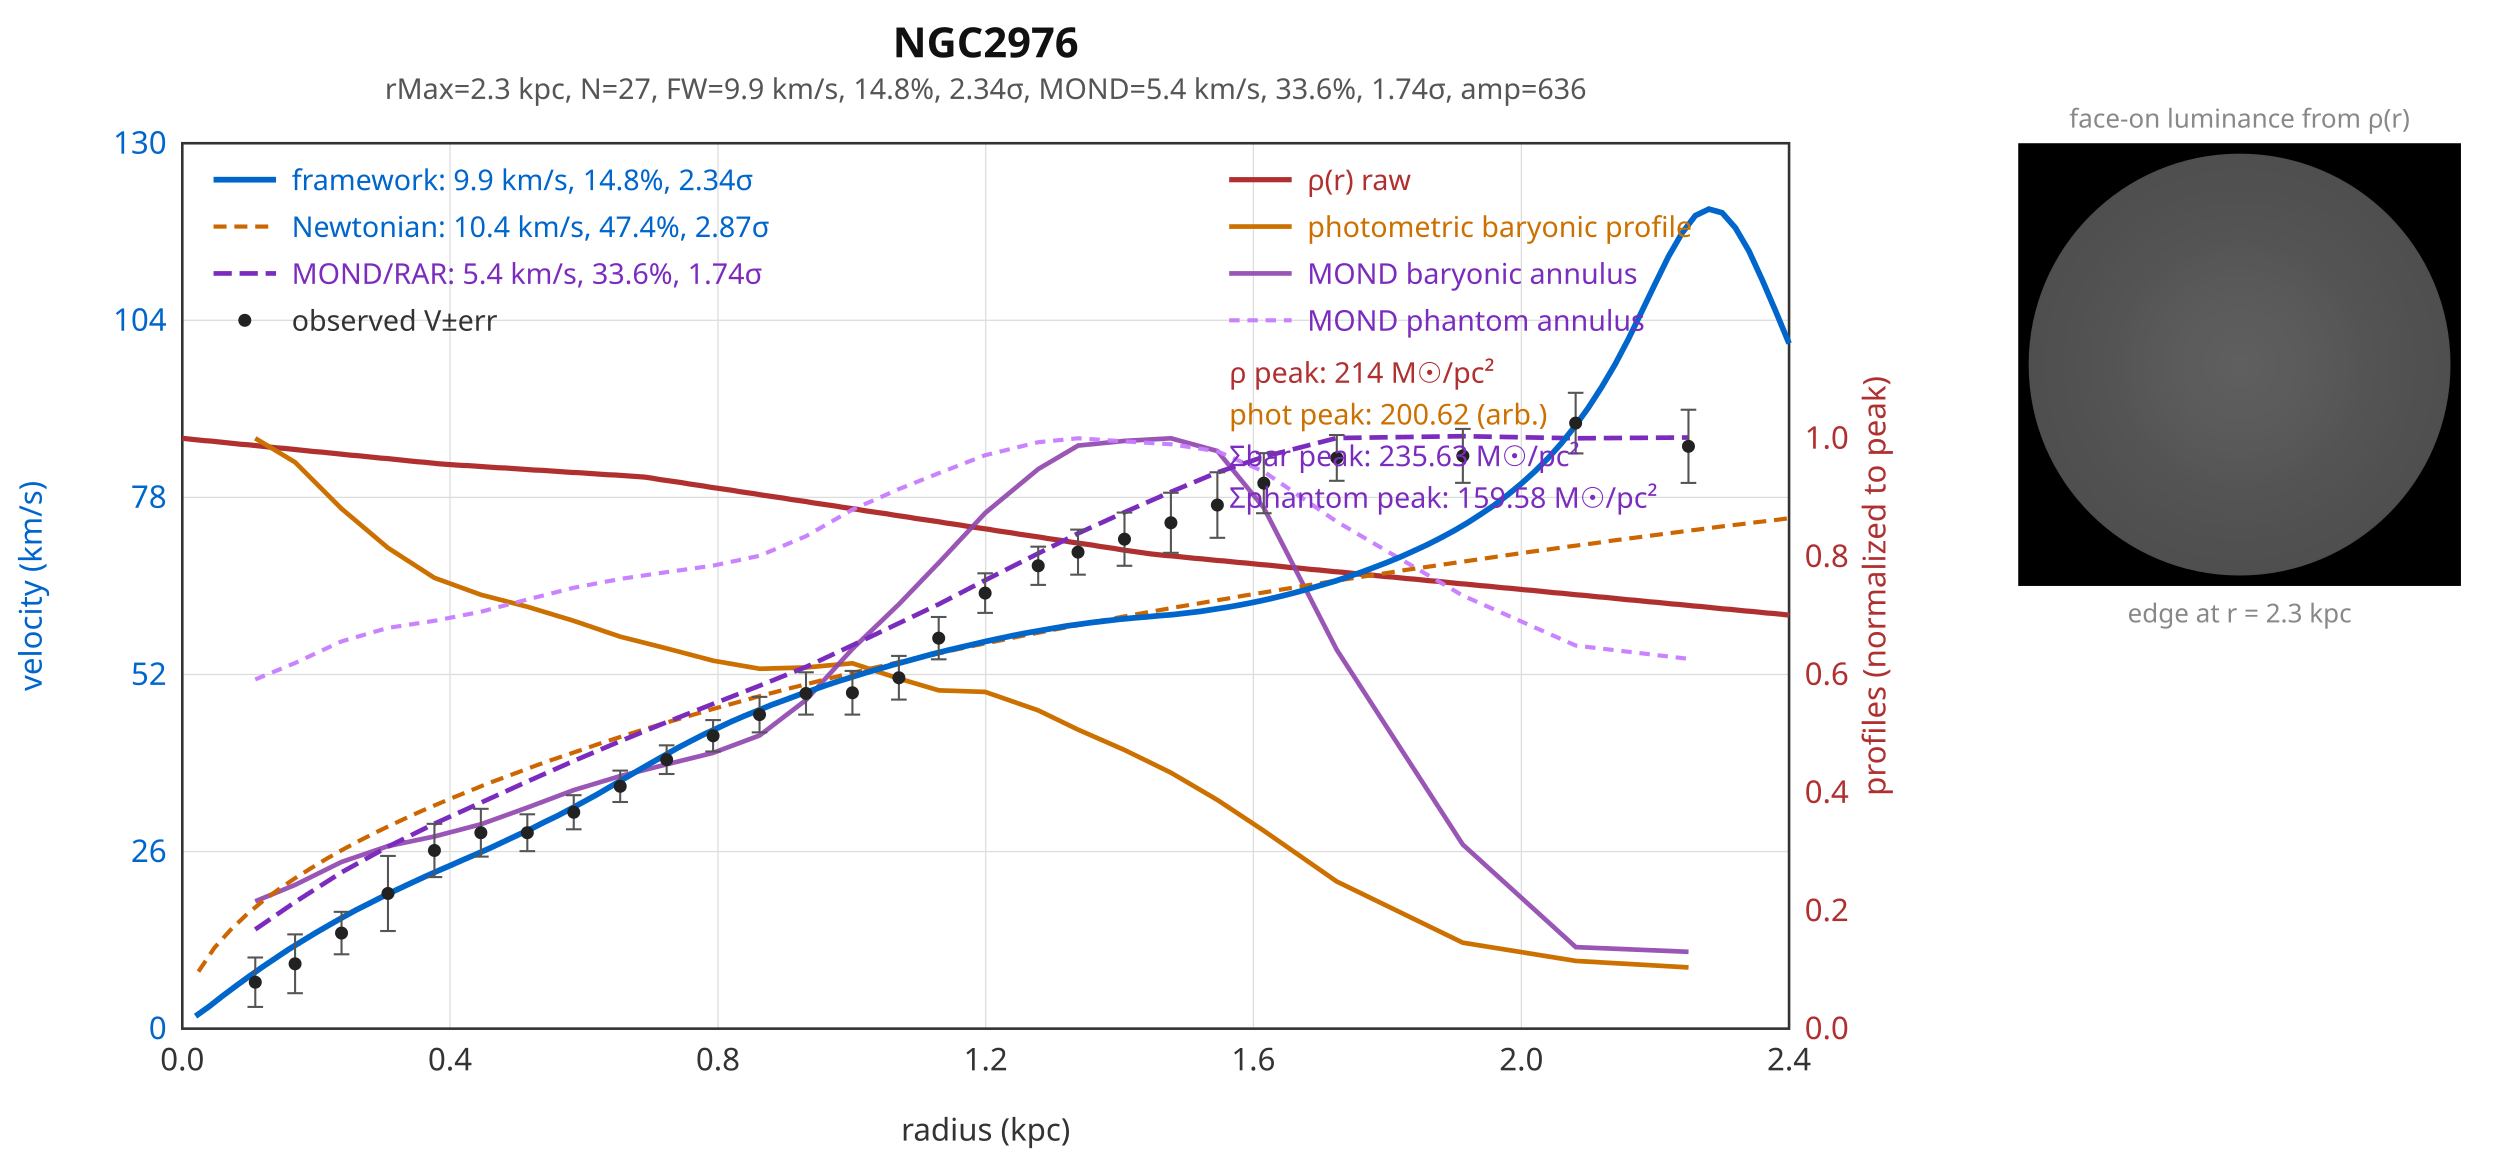
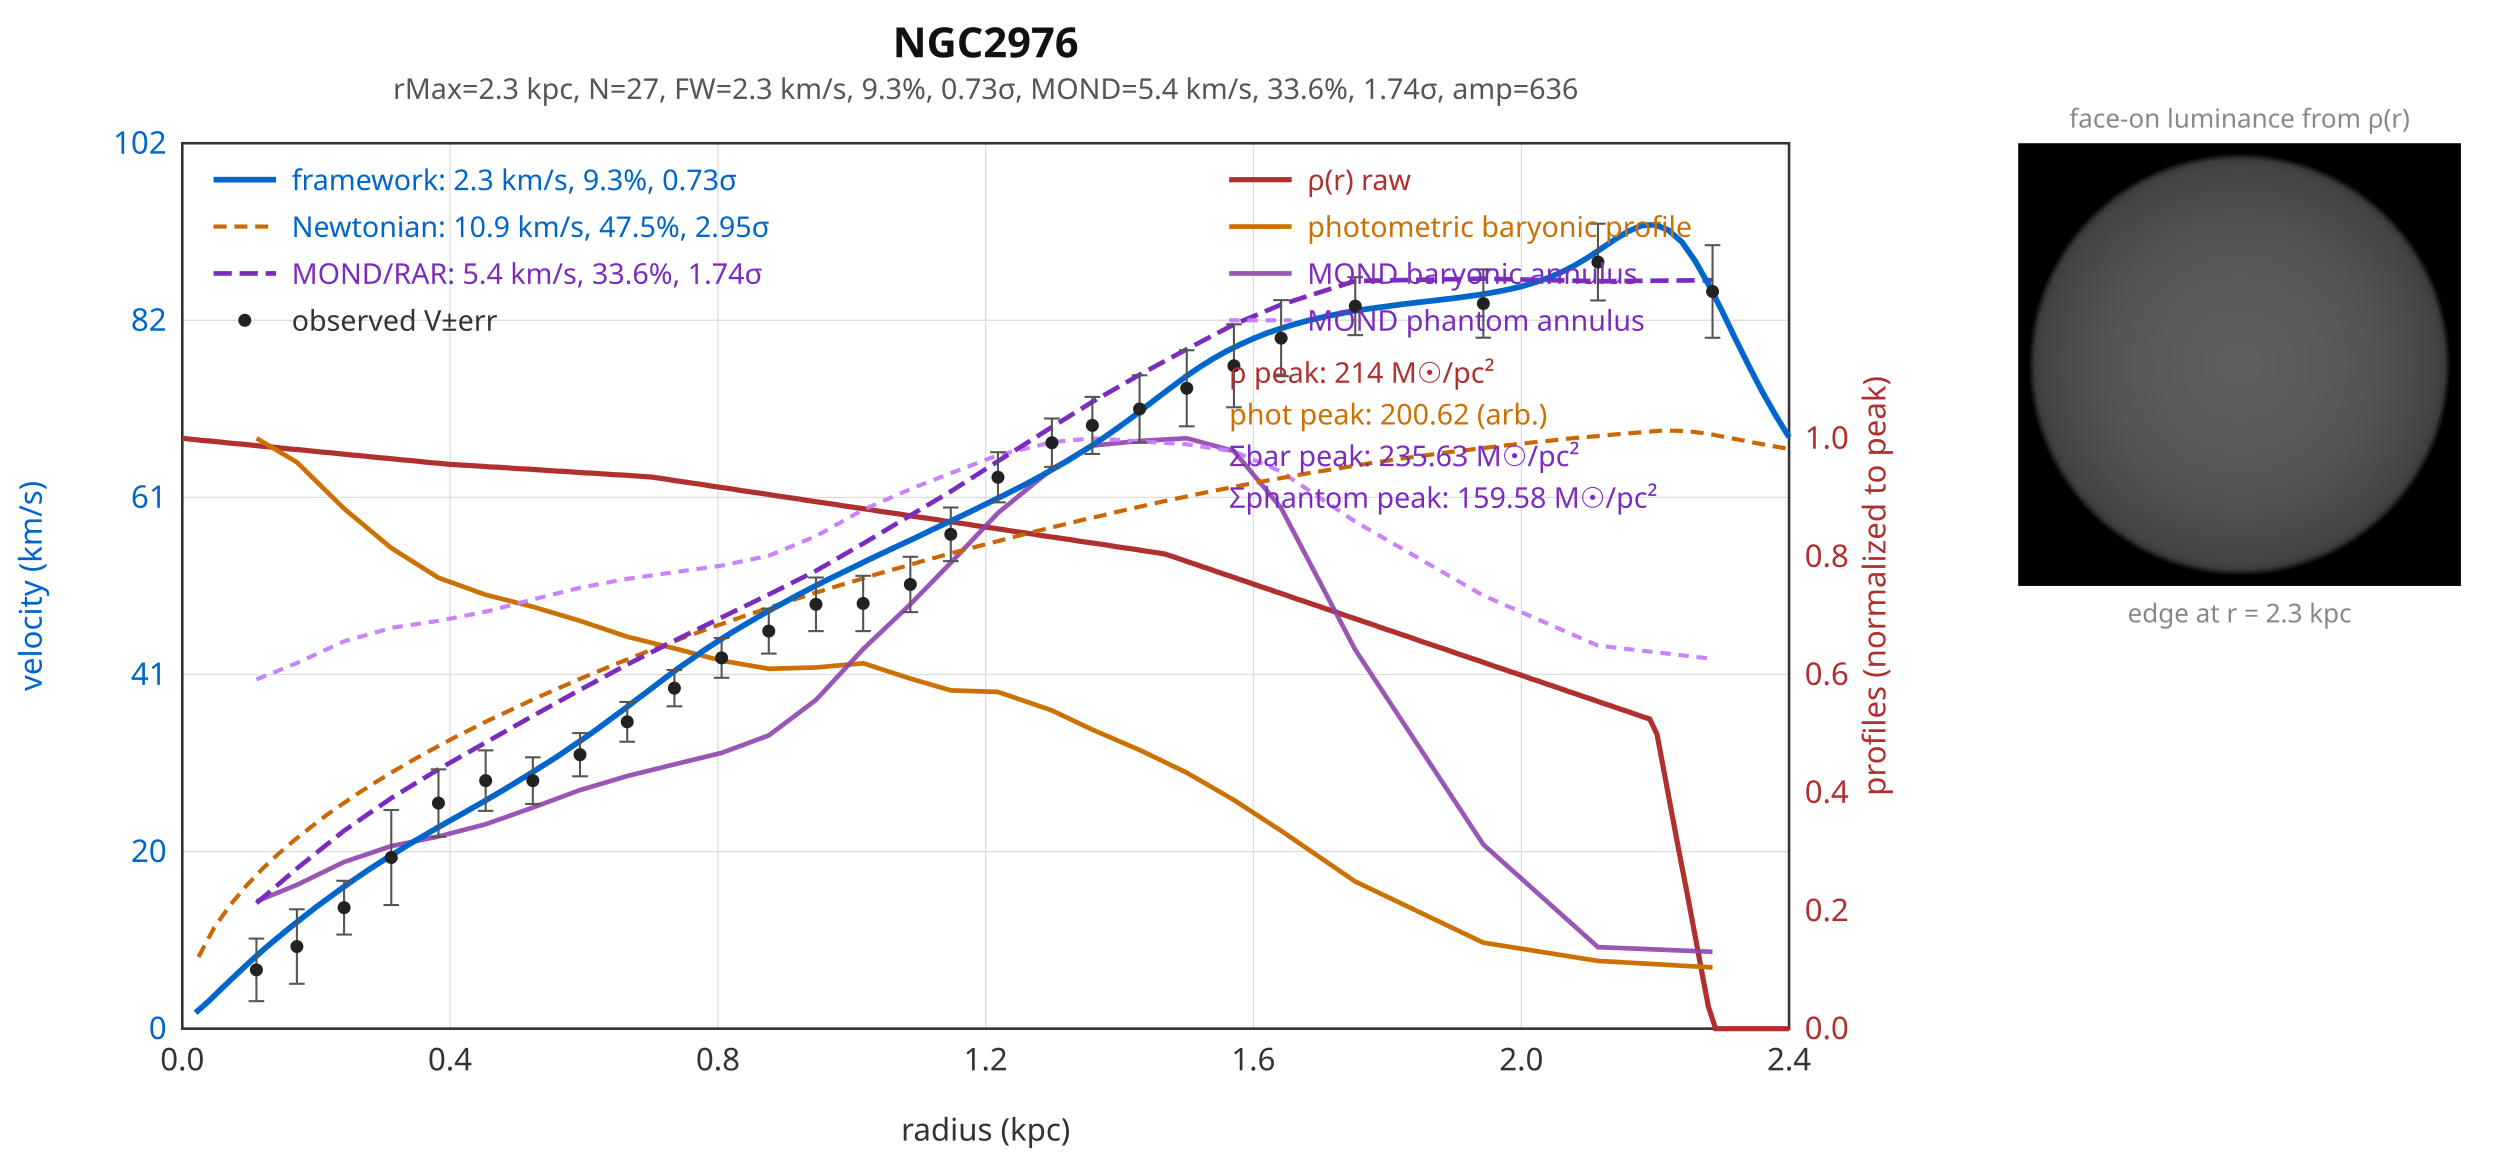
<svg xmlns="http://www.w3.org/2000/svg" viewBox="0 0 960 450" width="960" height="450" font-family="sans-serif" font-size="12">
  <style>
  .ax { stroke: #333; stroke-width: 1; fill: none; }
  .grid { stroke: #ddd; stroke-width: 0.5; fill: none; }
  .lbl { fill: #333; }
  .lbl-l { fill: #0066cc; }
  .lbl-r { fill: #b03030; }
  .obs { fill: #222; }
  .err { stroke: #555; stroke-width: 0.8; fill: none; }
  .fw { stroke: #0066cc; stroke-width: 2.2; fill: none; }
  .nt { stroke: #cc6600; stroke-width: 1.6; fill: none; stroke-dasharray: 5,3; }
  .mond { stroke: #7b2cbf; stroke-width: 1.8; fill: none; stroke-dasharray: 7,3; }
  .lbl-p { fill: #cc7000; }
  .lbl-m { fill: #7b2cbf; }
  .rho { stroke: #b03030; stroke-width: 2.0; fill: none; }
  .phot { stroke: #cc7000; stroke-width: 1.8; fill: none; }
  .mbar { stroke: #8e44ad; stroke-width: 1.8; fill: none; opacity: 0.9; }
  .mph { stroke: #c77dff; stroke-width: 1.6; fill: none; stroke-dasharray: 4,3; opacity: 0.95; }
  .title { fill: #111; font-size: 16px; font-weight: 600; }
  .subtitle { fill: #555; font-size: 11px; }
  .preview-bg { fill: #000; }
  .preview-lbl { fill: #888; font-size: 10px; }
  .legend { font-size: 11px; }
</style>
  <text x="378.5" y="22" text-anchor="middle" class="title">NGC2976</text>
-   <text x="378.5" y="38" text-anchor="middle" class="subtitle">rMax=2.3 kpc, N=27, FW=9.9 km/s, 14.8%, 2.34σ, MOND=5.4 km/s, 33.6%, 1.74σ, amp=636</text>
+   <text x="378.5" y="38" text-anchor="middle" class="subtitle">rMax=2.3 kpc, N=27, FW=2.3 km/s, 9.3%, 0.73σ, MOND=5.4 km/s, 33.6%, 1.74σ, amp=636</text>
  <line x1="70" y1="395.0" x2="687" y2="395.0" class="grid" />
  <text x="64" y="399.0" text-anchor="end" class="lbl-l">0</text>
  <line x1="70" y1="327.0" x2="687" y2="327.0" class="grid" />
-   <text x="64" y="331.0" text-anchor="end" class="lbl-l">26</text>
+   <text x="64" y="331.0" text-anchor="end" class="lbl-l">20</text>
  <line x1="70" y1="259.0" x2="687" y2="259.0" class="grid" />
-   <text x="64" y="263.0" text-anchor="end" class="lbl-l">52</text>
+   <text x="64" y="263.0" text-anchor="end" class="lbl-l">41</text>
  <line x1="70" y1="191.0" x2="687" y2="191.0" class="grid" />
-   <text x="64" y="195.0" text-anchor="end" class="lbl-l">78</text>
+   <text x="64" y="195.0" text-anchor="end" class="lbl-l">61</text>
  <line x1="70" y1="123.0" x2="687" y2="123.0" class="grid" />
-   <text x="64" y="127.0" text-anchor="end" class="lbl-l">104</text>
+   <text x="64" y="127.0" text-anchor="end" class="lbl-l">82</text>
  <line x1="70" y1="55.0" x2="687" y2="55.0" class="grid" />
-   <text x="64" y="59.0" text-anchor="end" class="lbl-l">130</text>
+   <text x="64" y="59.0" text-anchor="end" class="lbl-l">102</text>
  <text x="693" y="399.0" text-anchor="start" class="lbl-r">0.0</text>
  <text x="693" y="353.7" text-anchor="start" class="lbl-r">0.2</text>
  <text x="693" y="308.3" text-anchor="start" class="lbl-r">0.4</text>
  <text x="693" y="263.0" text-anchor="start" class="lbl-r">0.6</text>
  <text x="693" y="217.7" text-anchor="start" class="lbl-r">0.8</text>
  <text x="693" y="172.3" text-anchor="start" class="lbl-r">1.0</text>
  <line x1="70.0" y1="55" x2="70.0" y2="395" class="grid" />
  <text x="70.0" y="411" text-anchor="middle" class="lbl">0.0</text>
  <line x1="172.8" y1="55" x2="172.8" y2="395" class="grid" />
  <text x="172.8" y="411" text-anchor="middle" class="lbl">0.4</text>
  <line x1="275.7" y1="55" x2="275.7" y2="395" class="grid" />
  <text x="275.7" y="411" text-anchor="middle" class="lbl">0.8</text>
  <line x1="378.5" y1="55" x2="378.5" y2="395" class="grid" />
  <text x="378.5" y="411" text-anchor="middle" class="lbl">1.2</text>
  <line x1="481.3" y1="55" x2="481.3" y2="395" class="grid" />
  <text x="481.3" y="411" text-anchor="middle" class="lbl">1.6</text>
  <line x1="584.2" y1="55" x2="584.2" y2="395" class="grid" />
  <text x="584.2" y="411" text-anchor="middle" class="lbl">2.0</text>
  <line x1="687.0" y1="55" x2="687.0" y2="395" class="grid" />
  <text x="687.0" y="411" text-anchor="middle" class="lbl">2.4</text>
  <text x="378.5" y="438" text-anchor="middle" class="lbl">radius (kpc)</text>
  <text x="16" y="225" text-anchor="middle" class="lbl-l" transform="rotate(-90, 16, 225)">velocity (km/s)</text>
  <text x="724" y="225" text-anchor="middle" class="lbl-r" transform="rotate(-90, 724, 225)">profiles (normalized to peak)</text>
  <rect x="70" y="55" width="617" height="340" class="ax" />
-   <path d="M 70.0,168.3 L 72.8,168.6 L 75.6,168.9 L 78.5,169.2 L 81.3,169.4 L 84.1,169.7 L 86.9,170.0 L 89.7,170.3 L 92.5,170.6 L 95.4,170.8 L 98.2,171.1 L 101.0,171.4 L 103.8,171.7 L 106.6,172.0 L 109.4,172.2 L 112.3,172.5 L 115.1,172.8 L 117.9,173.1 L 120.7,173.4 L 123.5,173.6 L 126.3,173.9 L 129.2,174.2 L 132.0,174.5 L 134.8,174.8 L 137.6,175.0 L 140.4,175.3 L 143.3,175.6 L 146.1,175.9 L 148.9,176.1 L 151.7,176.4 L 154.5,176.7 L 157.3,177.0 L 160.2,177.3 L 163.0,177.5 L 165.8,177.8 L 168.6,178.1 L 171.4,178.3 L 174.2,178.5 L 177.1,178.7 L 179.9,178.8 L 182.7,179.0 L 185.5,179.2 L 188.3,179.4 L 191.1,179.6 L 194.0,179.7 L 196.8,179.9 L 199.6,180.1 L 202.4,180.3 L 205.2,180.5 L 208.1,180.6 L 210.9,180.8 L 213.7,181.0 L 216.5,181.2 L 219.3,181.4 L 222.1,181.5 L 225.0,181.7 L 227.8,181.9 L 230.6,182.1 L 233.4,182.3 L 236.2,182.4 L 239.0,182.6 L 241.9,182.8 L 244.7,183.0 L 247.5,183.2 L 250.3,183.6 L 253.1,184.1 L 255.9,184.5 L 258.8,184.9 L 261.6,185.3 L 264.4,185.8 L 267.2,186.2 L 270.0,186.6 L 272.8,187.1 L 275.7,187.5 L 278.5,187.9 L 281.3,188.3 L 284.1,188.8 L 286.9,189.2 L 289.8,189.6 L 292.6,190.1 L 295.4,190.5 L 298.2,190.9 L 301.0,191.3 L 303.8,191.8 L 306.7,192.2 L 309.5,192.6 L 312.3,193.1 L 315.1,193.5 L 317.9,193.9 L 320.7,194.3 L 323.6,194.8 L 326.4,195.2 L 329.2,195.6 L 332.0,196.1 L 334.8,196.5 L 337.6,196.9 L 340.5,197.3 L 343.3,197.8 L 346.1,198.2 L 348.9,198.6 L 351.7,199.1 L 354.6,199.5 L 357.4,199.9 L 360.2,200.3 L 363.0,200.8 L 365.8,201.2 L 368.6,201.6 L 371.5,202.1 L 374.3,202.5 L 377.1,202.9 L 379.9,203.3 L 382.7,203.8 L 385.5,204.2 L 388.4,204.6 L 391.2,205.1 L 394.0,205.5 L 396.8,205.9 L 399.6,206.3 L 402.4,206.8 L 405.3,207.2 L 408.1,207.6 L 410.9,208.1 L 413.7,208.5 L 416.5,208.9 L 419.4,209.3 L 422.2,209.8 L 425.0,210.2 L 427.8,210.6 L 430.6,211.1 L 433.4,211.5 L 436.3,211.9 L 439.1,212.3 L 441.9,212.7 L 444.7,213.0 L 447.5,213.3 L 450.3,213.5 L 453.2,213.8 L 456.0,214.1 L 458.8,214.4 L 461.6,214.6 L 464.4,214.9 L 467.2,215.2 L 470.1,215.4 L 472.9,215.7 L 475.7,216.0 L 478.5,216.2 L 481.3,216.5 L 484.2,216.8 L 487.0,217.0 L 489.8,217.3 L 492.6,217.6 L 495.4,217.9 L 498.2,218.1 L 501.1,218.4 L 503.9,218.7 L 506.7,218.9 L 509.5,219.2 L 512.3,219.5 L 515.1,219.7 L 518.0,220.0 L 520.8,220.3 L 523.6,220.6 L 526.4,220.8 L 529.2,221.1 L 532.0,221.4 L 534.9,221.6 L 537.7,221.9 L 540.5,222.2 L 543.3,222.4 L 546.1,222.7 L 548.9,223.0 L 551.8,223.2 L 554.6,223.5 L 557.4,223.8 L 560.2,224.1 L 563.0,224.3 L 565.9,224.6 L 568.7,224.9 L 571.5,225.1 L 574.3,225.4 L 577.1,225.7 L 579.9,225.9 L 582.8,226.2 L 585.6,226.5 L 588.4,226.7 L 591.2,227.0 L 594.0,227.3 L 596.8,227.6 L 599.7,227.8 L 602.5,228.1 L 605.3,228.4 L 608.1,228.6 L 610.9,228.9 L 613.7,229.2 L 616.6,229.4 L 619.4,229.7 L 622.2,230.0 L 625.0,230.3 L 627.8,230.5 L 630.7,230.8 L 633.5,231.1 L 636.3,231.3 L 639.1,231.6 L 641.9,231.9 L 644.7,232.1 L 647.6,232.4 L 650.4,232.7 L 653.2,232.9 L 656.0,233.2 L 658.8,233.5 L 661.6,233.8 L 664.5,234.0 L 667.3,234.3 L 670.1,234.6 L 672.9,234.8 L 675.7,235.1 L 678.5,235.4 L 681.4,235.6 L 684.2,235.9 L 687.0,236.2" class="rho" />
-   <path d="M 98.0,168.3 L 113.3,177.5 L 131.1,195.3 L 149.0,210.4 L 166.8,221.9 L 184.7,228.4 L 202.5,233.0 L 220.3,238.4 L 238.2,244.5 L 256.0,249.0 L 273.8,253.7 L 291.7,256.8 L 309.5,256.3 L 327.3,254.7 L 345.2,260.6 L 360.5,265.1 L 378.3,265.7 L 398.7,272.8 L 414.0,280.2 L 431.8,288.0 L 449.6,296.7 L 467.5,307.2 L 485.3,319.0 L 513.3,338.5 L 561.7,362.0 L 605.1,369.0 L 648.4,371.5" class="phot" />
-   <path d="M 98.0,346.1 L 113.3,339.8 L 131.1,331.0 L 149.0,324.9 L 166.8,321.2 L 184.7,316.5 L 202.5,310.1 L 220.3,303.4 L 238.2,298.0 L 256.0,293.5 L 273.8,289.1 L 291.7,282.4 L 309.5,268.8 L 327.3,249.2 L 345.2,232.0 L 360.5,216.1 L 378.3,197.0 L 398.7,180.1 L 414.0,171.1 L 431.8,169.3 L 449.6,168.3 L 467.5,173.2 L 485.3,195.0 L 513.3,249.5 L 561.7,324.3 L 605.1,363.7 L 648.4,365.5" class="mbar" />
-   <path d="M 98.0,260.9 L 113.3,254.6 L 131.1,246.3 L 149.0,241.1 L 166.8,238.4 L 184.7,234.9 L 202.5,230.2 L 220.3,225.7 L 238.2,222.3 L 256.0,219.7 L 273.8,217.2 L 291.7,213.4 L 309.5,205.9 L 327.3,195.7 L 345.2,187.8 L 360.5,181.7 L 378.3,174.8 L 398.7,169.8 L 414.0,168.3 L 431.8,169.5 L 449.6,170.6 L 467.5,173.3 L 485.3,181.1 L 513.3,200.3 L 561.7,228.7 L 605.1,247.9 L 648.4,253.0" class="mph" />
-   <path d="M 76.2,373.1 L 82.3,364.0 L 88.5,357.1 L 94.7,351.2 L 100.8,346.1 L 107.0,341.5 L 113.2,337.3 L 119.4,333.4 L 125.5,329.7 L 131.7,326.2 L 137.9,322.9 L 144.0,319.8 L 150.2,316.8 L 156.4,313.9 L 162.6,311.1 L 168.7,308.5 L 174.9,305.9 L 181.1,303.4 L 187.2,300.9 L 193.4,298.6 L 199.6,296.3 L 205.7,294.0 L 211.9,291.8 L 218.1,289.7 L 224.3,287.6 L 230.4,285.5 L 236.6,283.5 L 242.8,281.5 L 248.9,279.6 L 255.1,277.7 L 261.3,275.9 L 267.4,274.1 L 273.6,272.3 L 279.8,270.6 L 286.0,268.9 L 292.1,267.2 L 298.3,265.6 L 304.5,264.0 L 310.6,262.5 L 316.8,260.9 L 323.0,259.4 L 329.1,258.0 L 335.3,256.5 L 341.5,255.1 L 347.7,253.7 L 353.8,252.3 L 360.0,251.0 L 366.2,249.6 L 372.3,248.3 L 378.5,247.0 L 384.7,245.8 L 390.8,244.5 L 397.0,243.3 L 403.2,242.1 L 409.4,240.9 L 415.5,239.7 L 421.7,238.6 L 427.9,237.4 L 434.0,236.3 L 440.2,235.2 L 446.4,234.1 L 452.5,233.0 L 458.7,232.0 L 464.9,230.9 L 471.1,229.9 L 477.2,228.8 L 483.4,227.8 L 489.6,226.8 L 495.7,225.8 L 501.9,224.8 L 508.1,223.8 L 514.2,222.8 L 520.4,221.9 L 526.6,220.9 L 532.8,220.0 L 538.9,219.0 L 545.1,218.1 L 551.3,217.2 L 557.4,216.3 L 563.6,215.4 L 569.8,214.5 L 575.9,213.6 L 582.1,212.7 L 588.3,211.8 L 594.5,211.0 L 600.6,210.1 L 606.8,209.3 L 613.0,208.5 L 619.1,207.6 L 625.3,206.8 L 631.5,206.0 L 637.6,205.2 L 643.8,204.4 L 650.0,203.6 L 656.2,202.8 L 662.3,202.0 L 668.5,201.3 L 674.7,200.5 L 680.8,199.8 L 687.0,199.0" class="nt" />
-   <path d="M 98.0,356.9 L 113.3,346.4 L 131.1,335.0 L 149.0,325.1 L 166.8,316.3 L 184.7,308.2 L 202.5,300.1 L 220.3,292.2 L 238.2,284.6 L 256.0,277.3 L 273.8,270.3 L 291.7,263.3 L 309.5,256.1 L 327.3,247.8 L 345.2,239.3 L 360.5,232.0 L 378.3,222.8 L 398.7,212.5 L 414.0,204.8 L 431.8,196.7 L 449.6,188.9 L 467.5,181.4 L 485.3,175.4 L 513.3,168.2 L 561.7,167.5 L 605.1,168.3 L 648.4,168.0" class="mond" />
-   <path d="M 75.1,390.2 L 80.3,386.5 L 85.4,382.5 L 90.6,378.6 L 95.7,374.9 L 100.8,371.3 L 106.0,367.8 L 111.1,364.4 L 116.3,361.2 L 121.4,358.1 L 126.6,355.1 L 131.7,352.2 L 136.8,349.4 L 142.0,346.8 L 147.1,344.2 L 152.3,341.7 L 157.4,339.3 L 162.6,336.9 L 167.7,334.6 L 172.8,332.4 L 178.0,330.1 L 183.1,327.9 L 188.3,325.6 L 193.4,323.2 L 198.5,320.8 L 203.7,318.4 L 208.8,315.8 L 214.0,313.3 L 219.1,310.6 L 224.3,307.8 L 229.4,305.0 L 234.5,302.0 L 239.7,299.0 L 244.8,296.0 L 250.0,293.0 L 255.1,290.1 L 260.2,287.2 L 265.4,284.5 L 270.5,281.9 L 275.7,279.5 L 280.8,277.1 L 285.9,274.9 L 291.1,272.8 L 296.2,270.7 L 301.4,268.8 L 306.5,266.9 L 311.7,265.1 L 316.8,263.3 L 321.9,261.6 L 327.1,260.0 L 332.2,258.4 L 337.4,256.9 L 342.5,255.4 L 347.7,254.0 L 352.8,252.6 L 357.9,251.2 L 363.1,249.9 L 368.2,248.7 L 373.4,247.5 L 378.5,246.3 L 383.6,245.2 L 388.8,244.1 L 393.9,243.1 L 399.1,242.2 L 404.2,241.3 L 409.4,240.4 L 414.5,239.7 L 419.6,239.0 L 424.8,238.4 L 429.9,237.8 L 435.1,237.3 L 440.2,236.9 L 445.3,236.4 L 450.5,236.0 L 455.6,235.4 L 460.8,234.8 L 465.9,234.0 L 471.1,233.2 L 476.2,232.3 L 481.3,231.3 L 486.5,230.2 L 491.6,229.0 L 496.8,227.7 L 501.9,226.3 L 507.0,224.8 L 512.2,223.3 L 517.3,221.6 L 522.5,219.8 L 527.6,217.9 L 532.8,215.9 L 537.9,213.8 L 543.0,211.5 L 548.2,209.1 L 553.3,206.5 L 558.5,203.7 L 563.6,200.7 L 568.7,197.4 L 573.9,193.9 L 579.0,190.0 L 584.2,185.7 L 589.3,181.1 L 594.5,175.9 L 599.6,170.2 L 604.7,163.8 L 609.9,156.6 L 615.0,148.7 L 620.2,139.9 L 625.3,130.2 L 630.4,119.7 L 635.6,108.9 L 640.7,98.5 L 645.9,89.5 L 651.0,82.8 L 656.2,80.3 L 661.3,81.7 L 666.4,87.5 L 671.6,96.4 L 676.7,107.5 L 681.9,119.6 L 687.0,131.9" class="fw" />
-   <line x1="98.03" y1="367.68" x2="98.03" y2="386.66" class="err" />
-   <line x1="95.03" y1="367.68" x2="101.03" y2="367.68" class="err" />
-   <line x1="95.03" y1="386.66" x2="101.03" y2="386.66" class="err" />
-   <circle cx="98.03" cy="377.17" r="2.5" class="obs" />
-   <line x1="113.31" y1="358.80" x2="113.31" y2="381.39" class="err" />
-   <line x1="110.31" y1="358.80" x2="116.31" y2="358.80" class="err" />
-   <line x1="110.31" y1="381.39" x2="116.31" y2="381.39" class="err" />
-   <circle cx="113.31" cy="370.10" r="2.5" class="obs" />
-   <line x1="131.15" y1="350.15" x2="131.15" y2="366.45" class="err" />
-   <line x1="128.15" y1="350.15" x2="134.15" y2="350.15" class="err" />
-   <line x1="128.15" y1="366.45" x2="134.15" y2="366.45" class="err" />
-   <circle cx="131.15" cy="358.30" r="2.5" class="obs" />
-   <line x1="148.98" y1="328.68" x2="148.98" y2="357.51" class="err" />
-   <line x1="145.98" y1="328.68" x2="151.98" y2="328.68" class="err" />
-   <line x1="145.98" y1="357.51" x2="151.98" y2="357.51" class="err" />
-   <circle cx="148.98" cy="343.09" r="2.5" class="obs" />
-   <line x1="166.82" y1="316.36" x2="166.82" y2="336.80" class="err" />
-   <line x1="163.82" y1="316.36" x2="169.82" y2="316.36" class="err" />
-   <line x1="163.82" y1="336.80" x2="169.82" y2="336.80" class="err" />
-   <circle cx="166.82" cy="326.58" r="2.5" class="obs" />
-   <line x1="184.65" y1="310.59" x2="184.65" y2="328.94" class="err" />
-   <line x1="181.65" y1="310.59" x2="187.65" y2="310.59" class="err" />
-   <line x1="181.65" y1="328.94" x2="187.65" y2="328.94" class="err" />
-   <circle cx="184.65" cy="319.76" r="2.5" class="obs" />
-   <line x1="202.49" y1="312.69" x2="202.49" y2="326.84" class="err" />
-   <line x1="199.49" y1="312.69" x2="205.49" y2="312.69" class="err" />
-   <line x1="199.49" y1="326.84" x2="205.49" y2="326.84" class="err" />
-   <circle cx="202.49" cy="319.76" r="2.5" class="obs" />
-   <line x1="220.32" y1="305.35" x2="220.32" y2="318.45" class="err" />
-   <line x1="217.32" y1="305.35" x2="223.32" y2="305.35" class="err" />
-   <line x1="217.32" y1="318.45" x2="223.32" y2="318.45" class="err" />
-   <circle cx="220.32" cy="311.90" r="2.5" class="obs" />
-   <line x1="238.16" y1="295.91" x2="238.16" y2="307.97" class="err" />
-   <line x1="235.16" y1="295.91" x2="241.16" y2="295.91" class="err" />
-   <line x1="235.16" y1="307.97" x2="241.16" y2="307.97" class="err" />
-   <circle cx="238.16" cy="301.94" r="2.5" class="obs" />
-   <line x1="255.99" y1="286.21" x2="255.99" y2="297.22" class="err" />
-   <line x1="252.99" y1="286.21" x2="258.99" y2="286.21" class="err" />
-   <line x1="252.99" y1="297.22" x2="258.99" y2="297.22" class="err" />
-   <circle cx="255.99" cy="291.71" r="2.5" class="obs" />
-   <line x1="273.83" y1="276.51" x2="273.83" y2="288.57" class="err" />
-   <line x1="270.83" y1="276.51" x2="276.83" y2="276.51" class="err" />
-   <line x1="270.83" y1="288.57" x2="276.83" y2="288.57" class="err" />
-   <circle cx="273.83" cy="282.54" r="2.5" class="obs" />
-   <line x1="291.66" y1="267.60" x2="291.66" y2="281.23" class="err" />
-   <line x1="288.66" y1="267.60" x2="294.66" y2="267.60" class="err" />
-   <line x1="288.66" y1="281.23" x2="294.66" y2="281.23" class="err" />
-   <circle cx="291.66" cy="274.41" r="2.5" class="obs" />
-   <line x1="309.50" y1="258.16" x2="309.50" y2="274.41" class="err" />
-   <line x1="306.50" y1="258.16" x2="312.50" y2="258.16" class="err" />
-   <line x1="306.50" y1="274.41" x2="312.50" y2="274.41" class="err" />
-   <circle cx="309.50" cy="266.29" r="2.5" class="obs" />
-   <line x1="327.33" y1="257.63" x2="327.33" y2="274.41" class="err" />
-   <line x1="324.33" y1="257.63" x2="330.33" y2="257.63" class="err" />
-   <line x1="324.33" y1="274.41" x2="330.33" y2="274.41" class="err" />
-   <circle cx="327.33" cy="266.02" r="2.5" class="obs" />
-   <line x1="345.17" y1="251.87" x2="345.17" y2="268.64" class="err" />
-   <line x1="342.17" y1="251.87" x2="348.17" y2="251.87" class="err" />
-   <line x1="342.17" y1="268.64" x2="348.17" y2="268.64" class="err" />
-   <circle cx="345.17" cy="260.26" r="2.5" class="obs" />
-   <line x1="360.46" y1="236.92" x2="360.46" y2="253.18" class="err" />
-   <line x1="357.46" y1="236.92" x2="363.46" y2="236.92" class="err" />
-   <line x1="357.46" y1="253.18" x2="363.46" y2="253.18" class="err" />
-   <circle cx="360.46" cy="245.05" r="2.5" class="obs" />
-   <line x1="378.29" y1="220.15" x2="378.29" y2="235.35" class="err" />
-   <line x1="375.29" y1="220.15" x2="381.29" y2="220.15" class="err" />
-   <line x1="375.29" y1="235.35" x2="381.29" y2="235.35" class="err" />
-   <circle cx="378.29" cy="227.75" r="2.5" class="obs" />
-   <line x1="398.67" y1="209.92" x2="398.67" y2="224.60" class="err" />
-   <line x1="395.67" y1="209.92" x2="401.67" y2="209.92" class="err" />
-   <line x1="395.67" y1="224.60" x2="401.67" y2="224.60" class="err" />
-   <circle cx="398.67" cy="217.26" r="2.5" class="obs" />
-   <line x1="413.96" y1="203.37" x2="413.96" y2="220.67" class="err" />
-   <line x1="410.96" y1="203.37" x2="416.96" y2="203.37" class="err" />
-   <line x1="410.96" y1="220.67" x2="416.96" y2="220.67" class="err" />
-   <circle cx="413.96" cy="212.02" r="2.5" class="obs" />
-   <line x1="431.80" y1="196.82" x2="431.80" y2="217.26" class="err" />
-   <line x1="428.80" y1="196.82" x2="434.80" y2="196.82" class="err" />
-   <line x1="428.80" y1="217.26" x2="434.80" y2="217.26" class="err" />
-   <circle cx="431.80" cy="207.04" r="2.5" class="obs" />
-   <line x1="449.63" y1="189.21" x2="449.63" y2="212.28" class="err" />
-   <line x1="446.63" y1="189.21" x2="452.63" y2="189.21" class="err" />
-   <line x1="446.63" y1="212.28" x2="452.63" y2="212.28" class="err" />
-   <circle cx="449.63" cy="200.75" r="2.5" class="obs" />
-   <line x1="467.47" y1="181.35" x2="467.47" y2="206.52" class="err" />
-   <line x1="464.47" y1="181.35" x2="470.47" y2="181.35" class="err" />
-   <line x1="464.47" y1="206.52" x2="470.47" y2="206.52" class="err" />
-   <circle cx="467.47" cy="193.93" r="2.5" class="obs" />
-   <line x1="485.30" y1="174.01" x2="485.30" y2="197.08" class="err" />
-   <line x1="482.30" y1="174.01" x2="488.30" y2="174.01" class="err" />
-   <line x1="482.30" y1="197.08" x2="488.30" y2="197.08" class="err" />
-   <circle cx="485.30" cy="185.54" r="2.5" class="obs" />
-   <line x1="513.33" y1="167.06" x2="513.33" y2="184.63" class="err" />
-   <line x1="510.33" y1="167.06" x2="516.33" y2="167.06" class="err" />
-   <line x1="510.33" y1="184.63" x2="516.33" y2="184.63" class="err" />
-   <circle cx="513.33" cy="175.84" r="2.5" class="obs" />
-   <line x1="561.74" y1="164.70" x2="561.74" y2="185.41" class="err" />
-   <line x1="558.74" y1="164.70" x2="564.74" y2="164.70" class="err" />
-   <line x1="558.74" y1="185.41" x2="564.74" y2="185.41" class="err" />
-   <circle cx="561.74" cy="175.06" r="2.5" class="obs" />
-   <line x1="605.05" y1="150.84" x2="605.05" y2="174.11" class="err" />
-   <line x1="602.05" y1="150.84" x2="608.05" y2="150.84" class="err" />
-   <line x1="602.05" y1="174.11" x2="608.05" y2="174.11" class="err" />
-   <circle cx="605.05" cy="162.47" r="2.5" class="obs" />
-   <line x1="648.37" y1="157.34" x2="648.37" y2="185.44" class="err" />
-   <line x1="645.37" y1="157.34" x2="651.37" y2="157.34" class="err" />
-   <line x1="645.37" y1="185.44" x2="651.37" y2="185.44" class="err" />
-   <circle cx="648.37" cy="171.39" r="2.5" class="obs" />
+   <path d="M 70.0,168.3 L 72.8,168.6 L 75.6,168.9 L 78.5,169.2 L 81.3,169.4 L 84.1,169.7 L 86.9,170.0 L 89.7,170.3 L 92.5,170.5 L 95.4,170.8 L 98.2,171.1 L 101.0,171.4 L 103.8,171.6 L 106.6,171.9 L 109.4,172.2 L 112.3,172.5 L 115.1,172.7 L 117.9,173.0 L 120.7,173.3 L 123.5,173.6 L 126.3,173.8 L 129.2,174.1 L 132.0,174.4 L 134.8,174.7 L 137.6,174.9 L 140.4,175.2 L 143.3,175.5 L 146.1,175.8 L 148.9,176.0 L 151.7,176.3 L 154.5,176.6 L 157.3,176.8 L 160.2,177.1 L 163.0,177.4 L 165.8,177.7 L 168.6,177.9 L 171.4,178.2 L 174.2,178.4 L 177.1,178.6 L 179.9,178.7 L 182.7,178.9 L 185.5,179.1 L 188.3,179.3 L 191.1,179.4 L 194.0,179.6 L 196.8,179.8 L 199.6,180.0 L 202.4,180.1 L 205.2,180.3 L 208.1,180.5 L 210.9,180.7 L 213.7,180.9 L 216.5,181.0 L 219.3,181.2 L 222.1,181.4 L 225.0,181.6 L 227.8,181.7 L 230.6,181.9 L 233.4,182.1 L 236.2,182.3 L 239.0,182.4 L 241.9,182.6 L 244.7,182.8 L 247.5,183.0 L 250.3,183.2 L 253.1,183.6 L 255.9,184.0 L 258.8,184.5 L 261.6,184.9 L 264.4,185.3 L 267.2,185.7 L 270.0,186.1 L 272.8,186.6 L 275.7,187.0 L 278.5,187.4 L 281.3,187.8 L 284.1,188.3 L 286.9,188.7 L 289.8,189.1 L 292.6,189.5 L 295.4,189.9 L 298.2,190.4 L 301.0,190.8 L 303.8,191.2 L 306.7,191.6 L 309.5,192.1 L 312.3,192.5 L 315.1,192.9 L 317.9,193.3 L 320.7,193.7 L 323.6,194.2 L 326.4,194.6 L 329.2,195.0 L 332.0,195.4 L 334.8,195.8 L 337.6,196.3 L 340.5,196.7 L 343.3,197.1 L 346.1,197.5 L 348.9,198.0 L 351.7,198.4 L 354.6,198.8 L 357.4,199.2 L 360.2,199.6 L 363.0,200.1 L 365.8,200.5 L 368.6,200.9 L 371.5,201.3 L 374.3,201.8 L 377.1,202.2 L 379.9,202.6 L 382.7,203.0 L 385.5,203.4 L 388.4,203.9 L 391.2,204.3 L 394.0,204.7 L 396.8,205.1 L 399.6,205.6 L 402.4,206.0 L 405.3,206.4 L 408.1,206.8 L 410.9,207.2 L 413.7,207.7 L 416.5,208.1 L 419.4,208.5 L 422.2,208.9 L 425.0,209.3 L 427.8,209.8 L 430.6,210.2 L 433.4,210.6 L 436.3,211.0 L 439.1,211.5 L 441.9,211.9 L 444.7,212.3 L 447.5,212.8 L 450.3,213.7 L 453.2,214.7 L 456.0,215.7 L 458.8,216.6 L 461.6,217.6 L 464.4,218.5 L 467.2,219.5 L 470.1,220.5 L 472.9,221.4 L 475.7,222.4 L 478.5,223.3 L 481.3,224.3 L 484.2,225.3 L 487.0,226.2 L 489.8,227.2 L 492.6,228.1 L 495.4,229.1 L 498.2,230.1 L 501.1,231.0 L 503.9,232.0 L 506.7,232.9 L 509.5,233.9 L 512.3,234.8 L 515.1,235.8 L 518.0,236.8 L 520.8,237.7 L 523.6,238.7 L 526.4,239.6 L 529.2,240.6 L 532.0,241.6 L 534.9,242.5 L 537.7,243.5 L 540.5,244.4 L 543.3,245.4 L 546.1,246.4 L 548.9,247.3 L 551.8,248.3 L 554.6,249.2 L 557.4,250.2 L 560.2,251.2 L 563.0,252.1 L 565.9,253.1 L 568.7,254.0 L 571.5,255.0 L 574.3,256.0 L 577.1,256.9 L 579.9,257.9 L 582.8,258.8 L 585.6,259.8 L 588.4,260.8 L 591.2,261.7 L 594.0,262.7 L 596.8,263.6 L 599.7,264.6 L 602.5,265.6 L 605.3,266.5 L 608.1,267.5 L 610.9,268.4 L 613.7,269.4 L 616.6,270.4 L 619.4,271.3 L 622.2,272.3 L 625.0,273.2 L 627.8,274.2 L 630.7,275.2 L 633.5,276.1 L 636.3,282.0 L 639.1,296.9 L 641.9,311.9 L 644.7,326.8 L 647.6,341.7 L 650.4,356.6 L 653.2,371.6 L 656.0,386.5 L 658.8,395.0 L 661.6,395.0 L 664.5,395.0 L 667.3,395.0 L 670.1,395.0 L 672.9,395.0 L 675.7,395.0 L 678.5,395.0 L 681.4,395.0 L 684.2,395.0 L 687.0,395.0" class="rho" />
+   <path d="M 98.5,168.3 L 114.0,177.5 L 132.1,195.3 L 150.2,210.4 L 168.4,221.9 L 186.5,228.4 L 204.6,233.0 L 222.7,238.4 L 240.8,244.5 L 259.0,249.0 L 277.1,253.7 L 295.2,256.8 L 313.3,256.3 L 331.5,254.7 L 349.6,260.6 L 365.1,265.1 L 383.2,265.7 L 403.9,272.8 L 419.5,280.2 L 437.6,288.0 L 455.7,296.7 L 473.8,307.2 L 491.9,319.0 L 520.4,338.5 L 569.6,362.0 L 613.6,369.0 L 657.6,371.5" class="phot" />
+   <path d="M 98.5,346.1 L 114.0,339.8 L 132.1,331.0 L 150.2,324.9 L 168.4,321.2 L 186.5,316.5 L 204.6,310.1 L 222.7,303.4 L 240.8,298.0 L 259.0,293.5 L 277.1,289.1 L 295.2,282.4 L 313.3,268.8 L 331.5,249.2 L 349.6,232.0 L 365.1,216.1 L 383.2,197.0 L 403.9,180.1 L 419.5,171.1 L 437.6,169.3 L 455.7,168.3 L 473.8,173.2 L 491.9,195.0 L 520.4,249.5 L 569.6,324.3 L 613.6,363.7 L 657.6,365.5" class="mbar" />
+   <path d="M 98.5,260.9 L 114.0,254.6 L 132.1,246.3 L 150.2,241.1 L 168.4,238.4 L 186.5,234.9 L 204.6,230.2 L 222.7,225.7 L 240.8,222.3 L 259.0,219.7 L 277.1,217.2 L 295.2,213.4 L 313.3,205.9 L 331.5,195.7 L 349.6,187.8 L 365.1,181.7 L 383.2,174.8 L 403.9,169.8 L 419.5,168.3 L 437.6,169.5 L 455.7,170.6 L 473.8,173.3 L 491.9,181.1 L 520.4,200.3 L 569.6,228.7 L 613.6,247.9 L 657.6,253.0" class="mph" />
+   <path d="M 76.2,367.5 L 82.3,356.1 L 88.5,347.4 L 94.7,340.0 L 100.8,333.6 L 107.0,327.8 L 113.2,322.5 L 119.4,317.6 L 125.5,312.9 L 131.7,308.6 L 137.9,304.4 L 144.0,300.5 L 150.2,296.7 L 156.4,293.1 L 162.6,289.6 L 168.7,286.3 L 174.9,283.0 L 181.1,279.9 L 187.2,276.8 L 193.4,273.9 L 199.6,271.0 L 205.7,268.1 L 211.9,265.4 L 218.1,262.7 L 224.3,260.0 L 230.4,257.5 L 236.6,254.9 L 242.8,252.5 L 248.9,250.0 L 255.1,247.7 L 261.3,245.3 L 267.4,243.1 L 273.6,240.8 L 279.8,238.7 L 285.9,236.5 L 292.1,234.5 L 298.3,232.4 L 304.5,230.4 L 310.6,228.4 L 316.8,226.5 L 323.0,224.6 L 329.1,222.8 L 335.3,220.9 L 341.5,219.1 L 347.7,217.4 L 353.8,215.6 L 360.0,213.9 L 366.2,212.2 L 372.3,210.6 L 378.5,209.0 L 384.7,207.4 L 390.8,205.8 L 397.0,204.2 L 403.2,202.7 L 409.4,201.2 L 415.5,199.7 L 421.7,198.3 L 427.9,196.8 L 434.0,195.4 L 440.2,194.0 L 446.4,192.6 L 452.5,191.3 L 458.7,190.0 L 464.9,188.7 L 471.1,187.5 L 477.2,186.3 L 483.4,185.1 L 489.6,184.0 L 495.7,182.9 L 501.9,181.8 L 508.1,180.8 L 514.2,179.8 L 520.4,178.8 L 526.6,177.8 L 532.8,176.9 L 538.9,176.0 L 545.1,175.2 L 551.3,174.3 L 557.4,173.5 L 563.6,172.8 L 569.8,172.0 L 575.9,171.3 L 582.1,170.6 L 588.3,169.9 L 594.5,169.3 L 600.6,168.6 L 606.8,168.0 L 613.0,167.5 L 619.1,166.9 L 625.3,166.4 L 631.5,165.9 L 637.6,165.4 L 643.8,165.4 L 650.0,165.8 L 656.1,166.6 L 662.3,167.8 L 668.5,169.0 L 674.7,170.2 L 680.8,171.3 L 687.0,172.4" class="nt" />
+   <path d="M 98.5,346.8 L 114.0,333.5 L 132.1,319.0 L 150.2,306.5 L 168.4,295.4 L 186.5,285.1 L 204.6,274.9 L 222.7,264.9 L 240.8,255.2 L 259.0,246.0 L 277.1,237.1 L 295.2,228.3 L 313.3,219.2 L 331.5,208.7 L 349.6,197.9 L 365.1,188.7 L 383.2,177.1 L 403.9,164.0 L 419.5,154.3 L 437.6,143.9 L 455.7,134.1 L 473.8,124.6 L 491.9,117.0 L 520.4,107.9 L 569.6,107.0 L 613.6,108.0 L 657.6,107.6" class="mond" />
+   <path d="M 75.1,388.9 L 80.3,384.3 L 85.4,379.3 L 90.6,374.4 L 95.7,369.6 L 100.8,365.0 L 106.0,360.6 L 111.1,356.4 L 116.3,352.3 L 121.4,348.3 L 126.6,344.5 L 131.7,340.8 L 136.8,337.2 L 142.0,333.7 L 147.1,330.4 L 152.3,327.2 L 157.4,324.0 L 162.6,321.0 L 167.7,318.0 L 172.8,315.1 L 178.0,312.2 L 183.1,309.3 L 188.3,306.3 L 193.4,303.3 L 198.5,300.2 L 203.7,297.0 L 208.8,293.8 L 214.0,290.5 L 219.1,287.0 L 224.3,283.5 L 229.4,279.9 L 234.5,276.1 L 239.7,272.3 L 244.8,268.4 L 250.0,264.5 L 255.1,260.6 L 260.2,256.8 L 265.4,253.2 L 270.5,249.6 L 275.7,246.2 L 280.8,243.0 L 286.0,239.9 L 291.1,236.9 L 296.2,234.0 L 301.4,231.2 L 306.5,228.4 L 311.7,225.7 L 316.8,223.1 L 321.9,220.6 L 327.1,218.1 L 332.2,215.6 L 337.4,213.1 L 342.5,210.7 L 347.7,208.3 L 352.8,205.9 L 357.9,203.4 L 363.1,201.0 L 368.2,198.6 L 373.4,196.1 L 378.5,193.6 L 383.6,191.1 L 388.8,188.5 L 393.9,185.9 L 399.1,183.1 L 404.2,180.2 L 409.4,177.3 L 414.5,174.1 L 419.6,170.9 L 424.8,167.4 L 429.9,163.8 L 435.1,160.0 L 440.2,156.0 L 445.3,152.1 L 450.5,148.2 L 455.6,144.4 L 460.8,140.9 L 465.9,137.7 L 471.1,134.8 L 476.2,132.3 L 481.3,130.0 L 486.5,127.9 L 491.6,126.2 L 496.8,124.6 L 501.9,123.2 L 507.0,122.0 L 512.2,120.9 L 517.3,119.9 L 522.5,119.0 L 527.6,118.3 L 532.8,117.6 L 537.9,116.9 L 543.0,116.3 L 548.2,115.7 L 553.3,115.1 L 558.5,114.5 L 563.6,113.8 L 568.7,113.1 L 573.9,112.2 L 579.0,111.2 L 584.2,110.0 L 589.3,108.5 L 594.5,106.7 L 599.6,104.5 L 604.7,101.9 L 609.9,98.8 L 615.0,95.4 L 620.2,91.9 L 625.3,88.8 L 630.4,86.6 L 635.6,86.3 L 640.7,88.4 L 645.9,93.0 L 651.0,100.3 L 656.1,109.3 L 661.3,119.5 L 666.4,130.1 L 671.6,140.6 L 676.7,150.4 L 681.9,159.6 L 687.0,167.9" class="fw" />
+   <line x1="98.47" y1="360.42" x2="98.47" y2="384.45" class="err" />
+   <line x1="95.47" y1="360.42" x2="101.47" y2="360.42" class="err" />
+   <line x1="95.47" y1="384.45" x2="101.47" y2="384.45" class="err" />
+   <circle cx="98.47" cy="372.43" r="2.5" class="obs" />
+   <line x1="114.01" y1="349.17" x2="114.01" y2="377.78" class="err" />
+   <line x1="111.01" y1="349.17" x2="117.01" y2="349.17" class="err" />
+   <line x1="111.01" y1="377.78" x2="117.01" y2="377.78" class="err" />
+   <circle cx="114.01" cy="363.47" r="2.5" class="obs" />
+   <line x1="132.13" y1="338.22" x2="132.13" y2="358.86" class="err" />
+   <line x1="129.13" y1="338.22" x2="135.13" y2="338.22" class="err" />
+   <line x1="129.13" y1="358.86" x2="135.13" y2="358.86" class="err" />
+   <circle cx="132.13" cy="348.54" r="2.5" class="obs" />
+   <line x1="150.25" y1="311.04" x2="150.25" y2="347.54" class="err" />
+   <line x1="147.25" y1="311.04" x2="153.25" y2="311.04" class="err" />
+   <line x1="147.25" y1="347.54" x2="153.25" y2="347.54" class="err" />
+   <circle cx="150.25" cy="329.29" r="2.5" class="obs" />
+   <line x1="168.37" y1="295.44" x2="168.37" y2="321.33" class="err" />
+   <line x1="165.37" y1="295.44" x2="171.37" y2="295.44" class="err" />
+   <line x1="165.37" y1="321.33" x2="171.37" y2="321.33" class="err" />
+   <circle cx="168.37" cy="308.39" r="2.5" class="obs" />
+   <line x1="186.49" y1="288.14" x2="186.49" y2="311.37" class="err" />
+   <line x1="183.49" y1="288.14" x2="189.49" y2="288.14" class="err" />
+   <line x1="183.49" y1="311.37" x2="189.49" y2="311.37" class="err" />
+   <circle cx="186.49" cy="299.76" r="2.5" class="obs" />
+   <line x1="204.61" y1="290.80" x2="204.61" y2="308.72" class="err" />
+   <line x1="201.61" y1="290.80" x2="207.61" y2="290.80" class="err" />
+   <line x1="201.61" y1="308.72" x2="207.61" y2="308.72" class="err" />
+   <circle cx="204.61" cy="299.76" r="2.5" class="obs" />
+   <line x1="222.73" y1="281.51" x2="222.73" y2="298.10" class="err" />
+   <line x1="219.73" y1="281.51" x2="225.73" y2="281.51" class="err" />
+   <line x1="219.73" y1="298.10" x2="225.73" y2="298.10" class="err" />
+   <circle cx="222.73" cy="289.80" r="2.5" class="obs" />
+   <line x1="240.85" y1="269.56" x2="240.85" y2="284.82" class="err" />
+   <line x1="237.85" y1="269.56" x2="243.85" y2="269.56" class="err" />
+   <line x1="237.85" y1="284.82" x2="243.85" y2="284.82" class="err" />
+   <circle cx="240.85" cy="277.19" r="2.5" class="obs" />
+   <line x1="258.97" y1="257.28" x2="258.97" y2="271.22" class="err" />
+   <line x1="255.97" y1="257.28" x2="261.97" y2="257.28" class="err" />
+   <line x1="255.97" y1="271.22" x2="261.97" y2="271.22" class="err" />
+   <circle cx="258.97" cy="264.25" r="2.5" class="obs" />
+   <line x1="277.09" y1="245.00" x2="277.09" y2="260.27" class="err" />
+   <line x1="274.09" y1="245.00" x2="280.09" y2="245.00" class="err" />
+   <line x1="274.09" y1="260.27" x2="280.09" y2="260.27" class="err" />
+   <circle cx="277.09" cy="252.63" r="2.5" class="obs" />
+   <line x1="295.21" y1="233.72" x2="295.21" y2="250.97" class="err" />
+   <line x1="292.21" y1="233.72" x2="298.21" y2="233.72" class="err" />
+   <line x1="292.21" y1="250.97" x2="298.21" y2="250.97" class="err" />
+   <circle cx="295.21" cy="242.35" r="2.5" class="obs" />
+   <line x1="313.33" y1="221.77" x2="313.33" y2="242.35" class="err" />
+   <line x1="310.33" y1="221.77" x2="316.33" y2="221.77" class="err" />
+   <line x1="310.33" y1="242.35" x2="316.33" y2="242.35" class="err" />
+   <circle cx="313.33" cy="232.06" r="2.5" class="obs" />
+   <line x1="331.45" y1="221.11" x2="331.45" y2="242.35" class="err" />
+   <line x1="328.45" y1="221.11" x2="334.45" y2="221.11" class="err" />
+   <line x1="328.45" y1="242.35" x2="334.45" y2="242.35" class="err" />
+   <circle cx="331.45" cy="231.73" r="2.5" class="obs" />
+   <line x1="349.57" y1="213.81" x2="349.57" y2="235.05" class="err" />
+   <line x1="346.57" y1="213.81" x2="352.57" y2="213.81" class="err" />
+   <line x1="346.57" y1="235.05" x2="352.57" y2="235.05" class="err" />
+   <circle cx="349.57" cy="224.43" r="2.5" class="obs" />
+   <line x1="365.10" y1="194.89" x2="365.10" y2="215.47" class="err" />
+   <line x1="362.10" y1="194.89" x2="368.10" y2="194.89" class="err" />
+   <line x1="362.10" y1="215.47" x2="368.10" y2="215.47" class="err" />
+   <circle cx="365.10" cy="205.18" r="2.5" class="obs" />
+   <line x1="383.22" y1="173.65" x2="383.22" y2="192.90" class="err" />
+   <line x1="380.22" y1="173.65" x2="386.22" y2="173.65" class="err" />
+   <line x1="380.22" y1="192.90" x2="386.22" y2="192.90" class="err" />
+   <circle cx="383.22" cy="183.28" r="2.5" class="obs" />
+   <line x1="403.93" y1="160.71" x2="403.93" y2="179.29" class="err" />
+   <line x1="400.93" y1="160.71" x2="406.93" y2="160.71" class="err" />
+   <line x1="400.93" y1="179.29" x2="406.93" y2="179.29" class="err" />
+   <circle cx="403.93" cy="170.00" r="2.5" class="obs" />
+   <line x1="419.47" y1="152.41" x2="419.47" y2="174.32" class="err" />
+   <line x1="416.47" y1="152.41" x2="422.47" y2="152.41" class="err" />
+   <line x1="416.47" y1="174.32" x2="422.47" y2="174.32" class="err" />
+   <circle cx="419.47" cy="163.36" r="2.5" class="obs" />
+   <line x1="437.59" y1="144.12" x2="437.59" y2="170.00" class="err" />
+   <line x1="434.59" y1="144.12" x2="440.59" y2="144.12" class="err" />
+   <line x1="434.59" y1="170.00" x2="440.59" y2="170.00" class="err" />
+   <circle cx="437.59" cy="157.06" r="2.5" class="obs" />
+   <line x1="455.71" y1="134.49" x2="455.71" y2="163.70" class="err" />
+   <line x1="452.71" y1="134.49" x2="458.71" y2="134.49" class="err" />
+   <line x1="452.71" y1="163.70" x2="458.71" y2="163.70" class="err" />
+   <circle cx="455.71" cy="149.09" r="2.5" class="obs" />
+   <line x1="473.83" y1="124.54" x2="473.83" y2="156.40" class="err" />
+   <line x1="470.83" y1="124.54" x2="476.83" y2="124.54" class="err" />
+   <line x1="470.83" y1="156.40" x2="476.83" y2="156.40" class="err" />
+   <circle cx="473.83" cy="140.47" r="2.5" class="obs" />
+   <line x1="491.95" y1="115.25" x2="491.95" y2="144.45" class="err" />
+   <line x1="488.95" y1="115.25" x2="494.95" y2="115.25" class="err" />
+   <line x1="488.95" y1="144.45" x2="494.95" y2="144.45" class="err" />
+   <circle cx="491.95" cy="129.85" r="2.5" class="obs" />
+   <line x1="520.42" y1="106.45" x2="520.42" y2="128.69" class="err" />
+   <line x1="517.42" y1="106.45" x2="523.42" y2="106.45" class="err" />
+   <line x1="517.42" y1="128.69" x2="523.42" y2="128.69" class="err" />
+   <circle cx="520.42" cy="117.57" r="2.5" class="obs" />
+   <line x1="569.61" y1="103.46" x2="569.61" y2="129.68" class="err" />
+   <line x1="566.61" y1="103.46" x2="572.61" y2="103.46" class="err" />
+   <line x1="566.61" y1="129.68" x2="572.61" y2="129.68" class="err" />
+   <circle cx="569.61" cy="116.57" r="2.5" class="obs" />
+   <line x1="613.61" y1="85.91" x2="613.61" y2="115.38" class="err" />
+   <line x1="610.61" y1="85.91" x2="616.61" y2="85.91" class="err" />
+   <line x1="610.61" y1="115.38" x2="616.61" y2="115.38" class="err" />
+   <circle cx="613.61" cy="100.64" r="2.5" class="obs" />
+   <line x1="657.62" y1="94.14" x2="657.62" y2="129.71" class="err" />
+   <line x1="654.62" y1="94.14" x2="660.62" y2="94.14" class="err" />
+   <line x1="654.62" y1="129.71" x2="660.62" y2="129.71" class="err" />
+   <circle cx="657.62" cy="111.93" r="2.5" class="obs" />
  <g class="legend">
    <line x1="82" y1="69" x2="106" y2="69" class="fw" />
-     <text x="112" y="73" class="lbl-l">framework: 9.9 km/s, 14.8%, 2.34σ</text>
+     <text x="112" y="73" class="lbl-l">framework: 2.3 km/s, 9.3%, 0.73σ</text>
    <line x1="82" y1="87" x2="106" y2="87" class="nt" />
-     <text x="112" y="91" class="lbl-l">Newtonian: 10.4 km/s, 47.4%, 2.87σ</text>
+     <text x="112" y="91" class="lbl-l">Newtonian: 10.9 km/s, 47.5%, 2.95σ</text>
    <line x1="82" y1="105" x2="106" y2="105" class="mond" />
    <text x="112" y="109" class="lbl-m">MOND/RAR: 5.4 km/s, 33.6%, 1.74σ</text>
    <circle cx="94" cy="123" r="2.5" class="obs" />
    <text x="112" y="127" class="lbl">observed V±err</text>
  </g>
  <g class="legend">
    <line x1="472" y1="69" x2="496" y2="69" class="rho" />
    <text x="502" y="73" class="lbl-r">ρ(r) raw</text>
    <line x1="472" y1="87" x2="496" y2="87" class="phot" />
    <text x="502" y="91" class="lbl-p">photometric baryonic profile</text>
    <line x1="472" y1="105" x2="496" y2="105" class="mbar" />
    <text x="502" y="109" class="lbl-m">MOND baryonic annulus</text>
    <line x1="472" y1="123" x2="496" y2="123" class="mph" />
    <text x="502" y="127" class="lbl-m">MOND phantom annulus</text>
    <text x="472" y="147" class="lbl-r">ρ peak: 214 M☉/pc²</text>
    <text x="472" y="163" class="lbl-p">phot peak: 200.62 (arb.)</text>
    <text x="472" y="179" class="lbl-m">Σbar peak: 235.63 M☉/pc²</text>
    <text x="472" y="195" class="lbl-m">Σphantom peak: 159.58 M☉/pc²</text>
  </g>
  <rect x="775" y="55" width="170" height="170" class="preview-bg" />
  <defs>
    <radialGradient id="g_NGC2976" cx="0.5" cy="0.5" r="0.5">
      <stop offset="0" stop-color="rgb(95,95,95)" />
      <stop offset="0.031" stop-color="rgb(95,95,95)" />
      <stop offset="0.062" stop-color="rgb(94,94,94)" />
      <stop offset="0.094" stop-color="rgb(94,94,94)" />
      <stop offset="0.125" stop-color="rgb(93,93,93)" />
      <stop offset="0.156" stop-color="rgb(93,93,93)" />
      <stop offset="0.188" stop-color="rgb(92,92,92)" />
      <stop offset="0.219" stop-color="rgb(92,92,92)" />
      <stop offset="0.25" stop-color="rgb(92,92,92)" />
      <stop offset="0.281" stop-color="rgb(91,91,91)" />
      <stop offset="0.312" stop-color="rgb(91,91,91)" />
      <stop offset="0.344" stop-color="rgb(90,90,90)" />
-       <stop offset="0.375" stop-color="rgb(89,89,89)" />
+       <stop offset="0.375" stop-color="rgb(90,90,90)" />
      <stop offset="0.406" stop-color="rgb(89,89,89)" />
      <stop offset="0.438" stop-color="rgb(88,88,88)" />
      <stop offset="0.469" stop-color="rgb(87,87,87)" />
      <stop offset="0.5" stop-color="rgb(87,87,87)" />
      <stop offset="0.531" stop-color="rgb(86,86,86)" />
      <stop offset="0.562" stop-color="rgb(85,85,85)" />
-       <stop offset="0.594" stop-color="rgb(84,84,84)" />
+       <stop offset="0.594" stop-color="rgb(85,85,85)" />
      <stop offset="0.625" stop-color="rgb(84,84,84)" />
      <stop offset="0.656" stop-color="rgb(83,83,83)" />
-       <stop offset="0.688" stop-color="rgb(83,83,83)" />
-       <stop offset="0.719" stop-color="rgb(82,82,82)" />
-       <stop offset="0.75" stop-color="rgb(82,82,82)" />
-       <stop offset="0.781" stop-color="rgb(81,81,81)" />
-       <stop offset="0.812" stop-color="rgb(81,81,81)" />
-       <stop offset="0.844" stop-color="rgb(80,80,80)" />
-       <stop offset="0.875" stop-color="rgb(80,80,80)" />
-       <stop offset="0.906" stop-color="rgb(80,80,80)" />
-       <stop offset="0.938" stop-color="rgb(79,79,79)" />
-       <stop offset="0.969" stop-color="rgb(79,79,79)" />
-       <stop offset="1" stop-color="rgb(78,78,78)" />
+       <stop offset="0.688" stop-color="rgb(81,81,81)" />
+       <stop offset="0.719" stop-color="rgb(80,80,80)" />
+       <stop offset="0.75" stop-color="rgb(78,78,78)" />
+       <stop offset="0.781" stop-color="rgb(76,76,76)" />
+       <stop offset="0.812" stop-color="rgb(75,75,75)" />
+       <stop offset="0.844" stop-color="rgb(73,73,73)" />
+       <stop offset="0.875" stop-color="rgb(71,71,71)" />
+       <stop offset="0.906" stop-color="rgb(70,70,70)" />
+       <stop offset="0.938" stop-color="rgb(68,68,68)" />
+       <stop offset="0.969" stop-color="rgb(59,59,59)" />
+       <stop offset="1" stop-color="rgb(0,0,0)" />
    </radialGradient>
  </defs>
  <circle cx="860" cy="140" r="81" fill="url(#g_NGC2976)" />
  <text x="860" y="49" text-anchor="middle" class="preview-lbl">face-on luminance from ρ(r)</text>
  <text x="860" y="239" text-anchor="middle" class="preview-lbl">edge at r = 2.3 kpc</text>
</svg>
